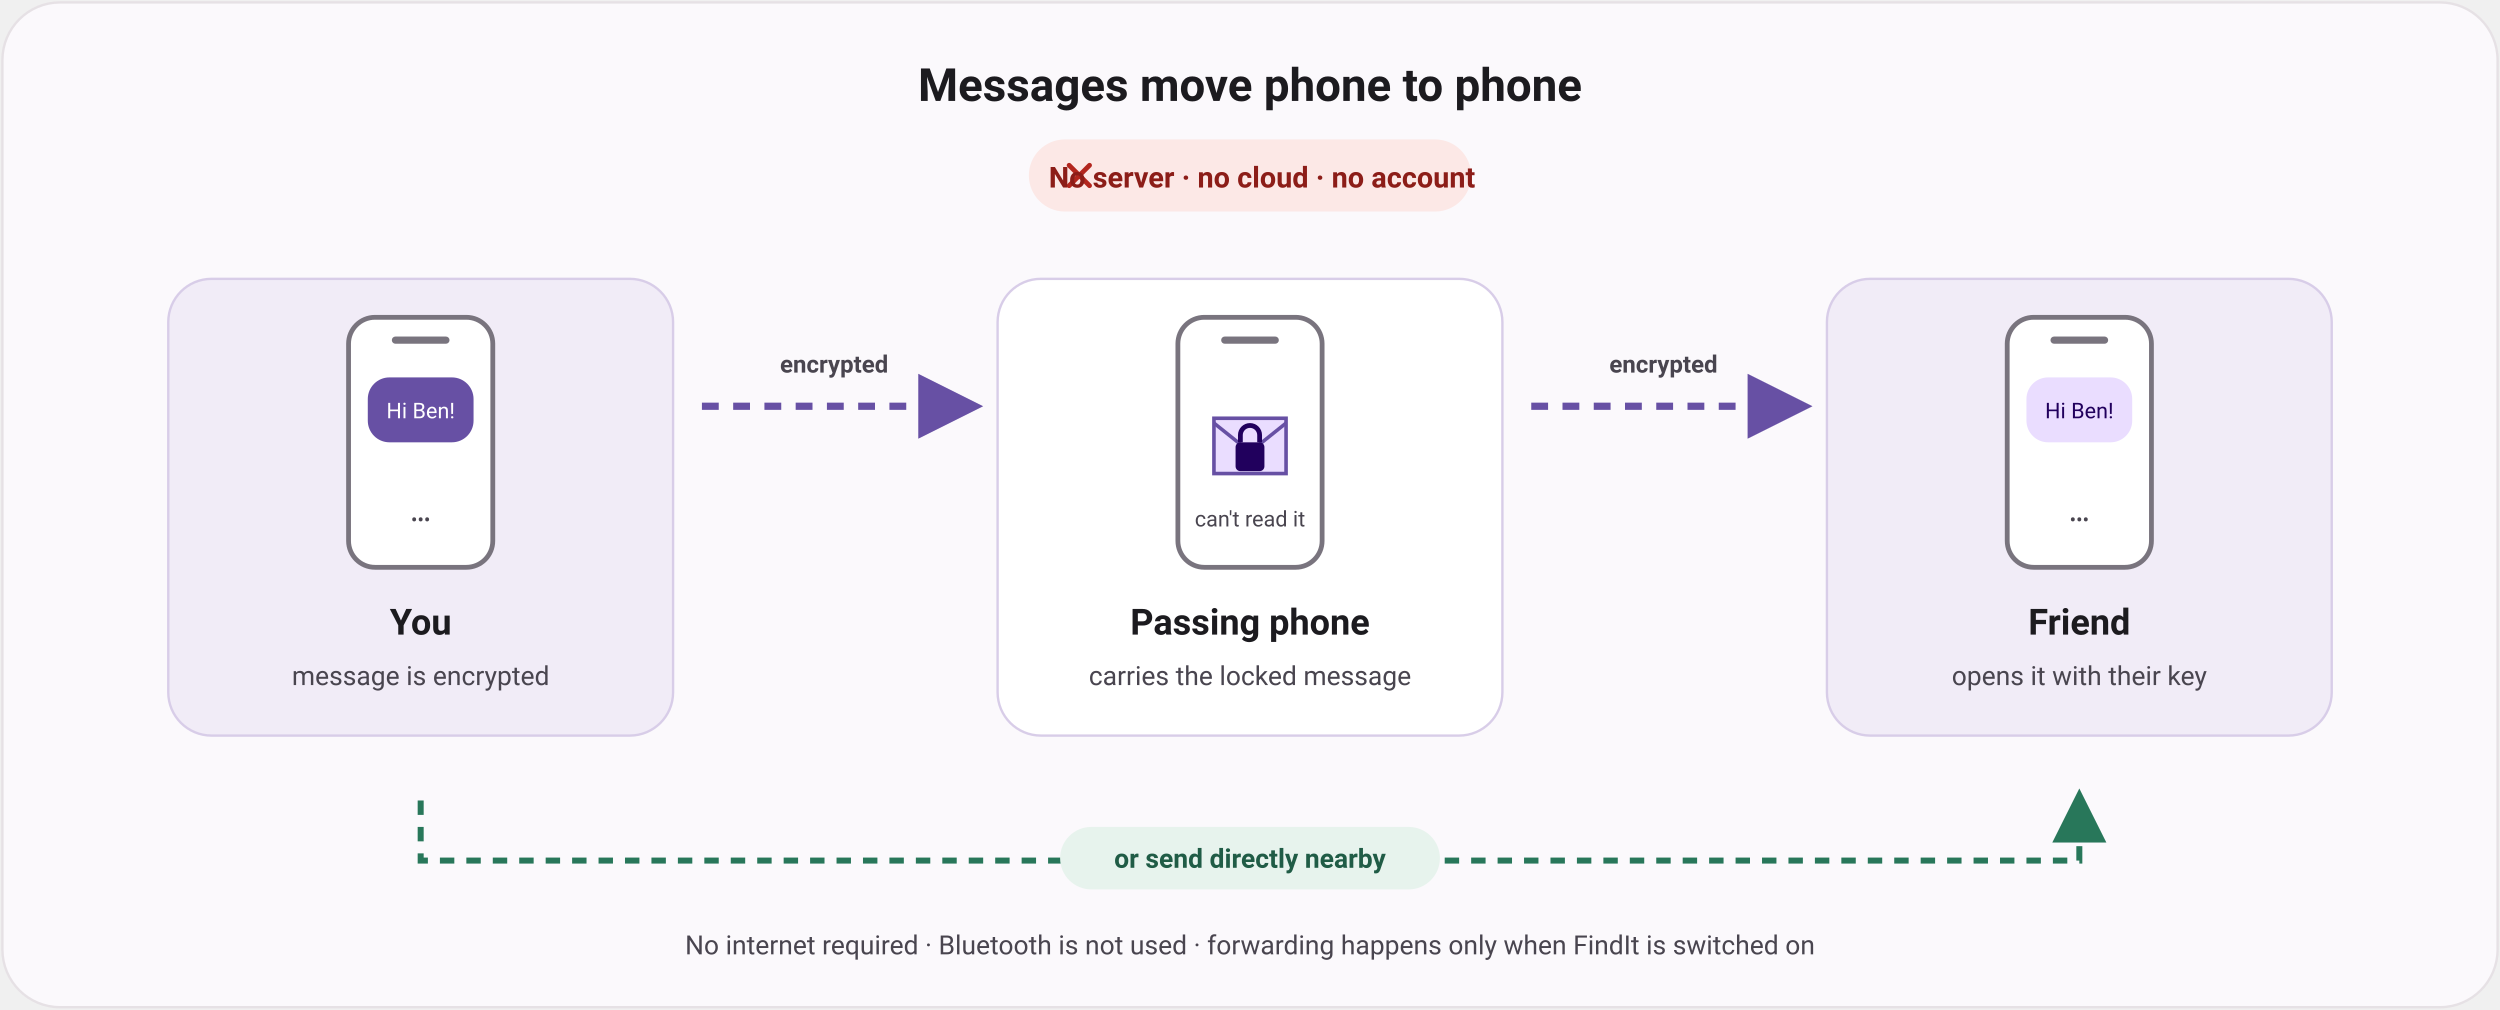
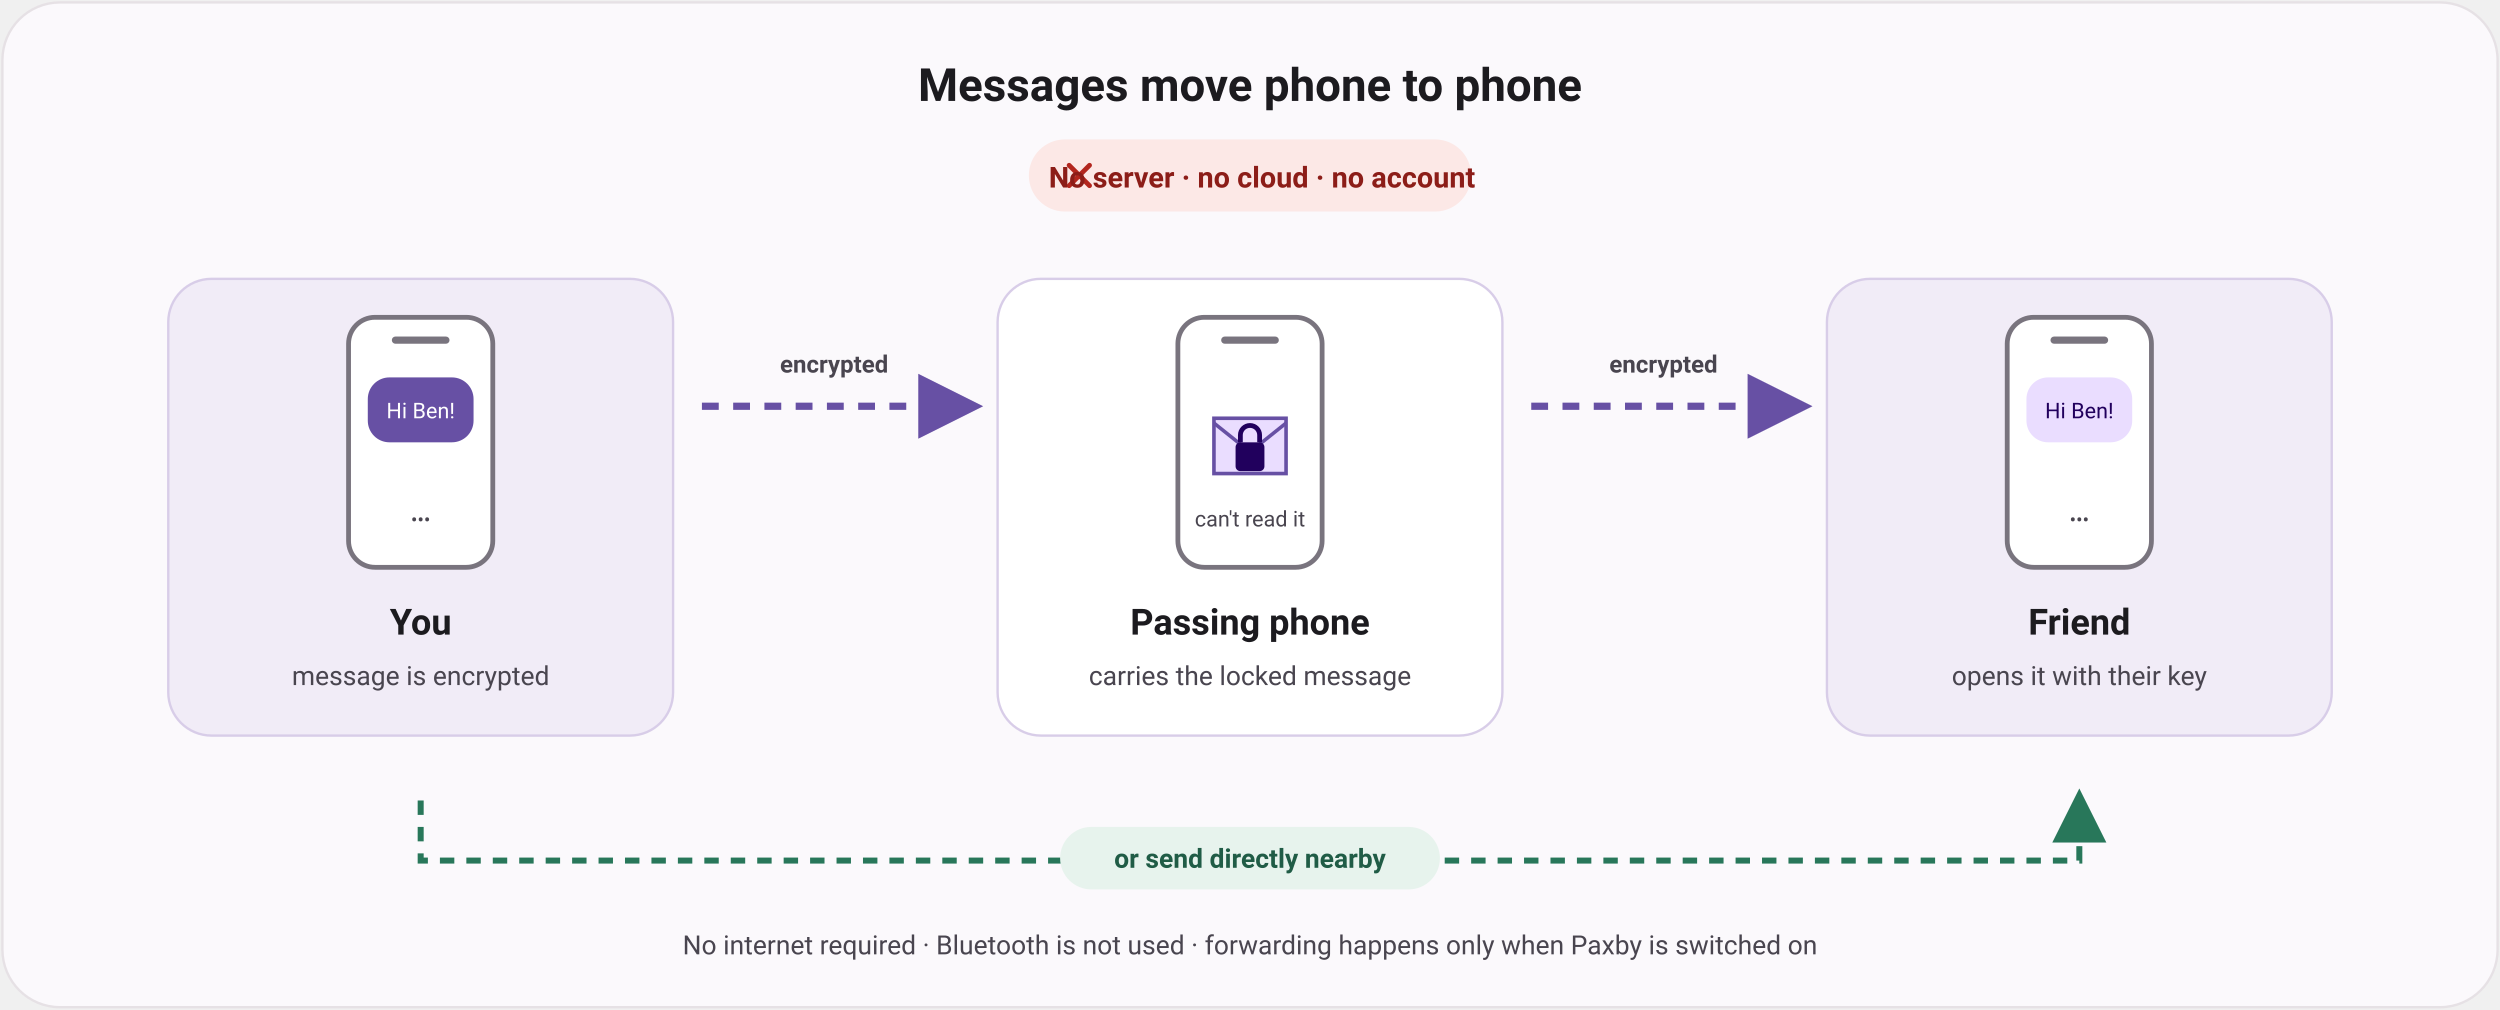
<svg xmlns="http://www.w3.org/2000/svg" width="1040" height="420" viewBox="0 0 1040 420" role="img" aria-labelledby="title description">
  <defs>
    <marker id="arrow-purple" markerWidth="9" markerHeight="9" refX="7" refY="4.5" orient="auto">
      <path d="M0 0 9 4.5 0 9Z" fill="#6750A4" />
    </marker>
    <marker id="arrow-green" markerWidth="9" markerHeight="9" refX="7" refY="4.5" orient="auto">
      <path d="M0 0 9 4.5 0 9Z" fill="#28775A" />
    </marker>
  </defs>
  <rect x="1" y="1" width="1038" height="418" rx="24" fill="#FBF9FC" stroke="#E6E1E5" />
  <g font-family="system-ui, Segoe UI, Roboto, sans-serif">
    <text x="520" y="42" text-anchor="middle" font-size="19" font-weight="700" fill="#1C1B1F">Messages move phone to phone</text>
    <rect x="428" y="58" width="184" height="30" rx="15" fill="#FCE8E6" />
    <path d="M449 67v12m-6-6h12" stroke="#B3261E" stroke-width="2" stroke-linecap="round" transform="rotate(45 449 73)" />
    <text x="525" y="78" text-anchor="middle" font-size="12" font-weight="600" fill="#8C1D18">No server · no cloud · no account</text>
    <g>
      <rect x="70" y="116" width="210" height="190" rx="18" fill="#F1ECF7" stroke="#D8CDE8" />
      <rect x="145" y="132" width="60" height="104" rx="11" fill="#FFFFFF" stroke="#79747E" stroke-width="2" />
      <rect x="163" y="140" width="24" height="3" rx="1.5" fill="#79747E" />
      <rect x="153" y="157" width="44" height="27" rx="9" fill="#6750A4" />
      <text x="175" y="174" text-anchor="middle" font-size="9" fill="#FFFFFF">Hi Ben!</text>
      <text x="175" y="219" text-anchor="middle" font-size="8" fill="#49454F">•••</text>
      <text x="175" y="264" text-anchor="middle" font-size="15" font-weight="700" fill="#1C1B1F">You</text>
      <text x="175" y="285" text-anchor="middle" font-size="11" fill="#49454F">message is encrypted</text>
    </g>
    <g>
      <rect x="415" y="116" width="210" height="190" rx="18" fill="#FFFFFF" stroke="#D8CDE8" />
      <rect x="490" y="132" width="60" height="104" rx="11" fill="#FFFFFF" stroke="#79747E" stroke-width="2" />
      <rect x="508" y="140" width="24" height="3" rx="1.5" fill="#79747E" />
      <path d="M505 174h30v23h-30z" fill="#EADDFF" stroke="#6750A4" stroke-width="1.5" />
      <path d="m505 176 15 12 15-12" fill="none" stroke="#6750A4" stroke-width="1.5" />
      <rect x="514" y="184" width="12" height="12" rx="2" fill="#21005D" />
      <path d="M516 184v-3a4 4 0 0 1 8 0v3" fill="none" stroke="#21005D" stroke-width="2" />
      <text x="520" y="219" text-anchor="middle" font-size="9" fill="#49454F">can't read it</text>
      <text x="520" y="264" text-anchor="middle" font-size="15" font-weight="700" fill="#1C1B1F">Passing phone</text>
      <text x="520" y="285" text-anchor="middle" font-size="11" fill="#49454F">carries the locked message</text>
    </g>
    <g>
      <rect x="760" y="116" width="210" height="190" rx="18" fill="#F1ECF7" stroke="#D8CDE8" />
      <rect x="835" y="132" width="60" height="104" rx="11" fill="#FFFFFF" stroke="#79747E" stroke-width="2" />
      <rect x="853" y="140" width="24" height="3" rx="1.5" fill="#79747E" />
      <rect x="843" y="157" width="44" height="27" rx="9" fill="#EADDFF" />
      <text x="865" y="174" text-anchor="middle" font-size="9" fill="#21005D">Hi Ben!</text>
      <text x="865" y="219" text-anchor="middle" font-size="8" fill="#49454F">•••</text>
      <text x="865" y="264" text-anchor="middle" font-size="15" font-weight="700" fill="#1C1B1F">Friend</text>
      <text x="865" y="285" text-anchor="middle" font-size="11" fill="#49454F">opens it with their key</text>
    </g>
    <path d="M292 169h111" fill="none" stroke="#6750A4" stroke-width="3" stroke-dasharray="7 6" marker-end="url(#arrow-purple)" />
    <path d="M637 169h111" fill="none" stroke="#6750A4" stroke-width="3" stroke-dasharray="7 6" marker-end="url(#arrow-purple)" />
    <text x="347" y="155" text-anchor="middle" font-size="10" font-weight="600" fill="#49454F">encrypted</text>
    <text x="692" y="155" text-anchor="middle" font-size="10" font-weight="600" fill="#49454F">encrypted</text>
    <path d="M175 333v25h690v-25" fill="none" stroke="#28775A" stroke-width="2.5" stroke-dasharray="6 5" marker-end="url(#arrow-green)" />
    <rect x="441" y="344" width="158" height="26" rx="13" fill="#E7F3ED" />
    <text x="520" y="361" text-anchor="middle" font-size="11" font-weight="600" fill="#205C46">or send directly nearby</text>
-     <text x="520" y="397" text-anchor="middle" font-size="11" fill="#49454F">No internet required · Bluetooth is not used · forwarding happens only when FindIt is switched on</text>
+     <text x="520" y="397" text-anchor="middle" font-size="11" fill="#49454F">No internet required · Bluetooth is not used · forwarding happens only when Paxby is switched on</text>
  </g>
</svg>
